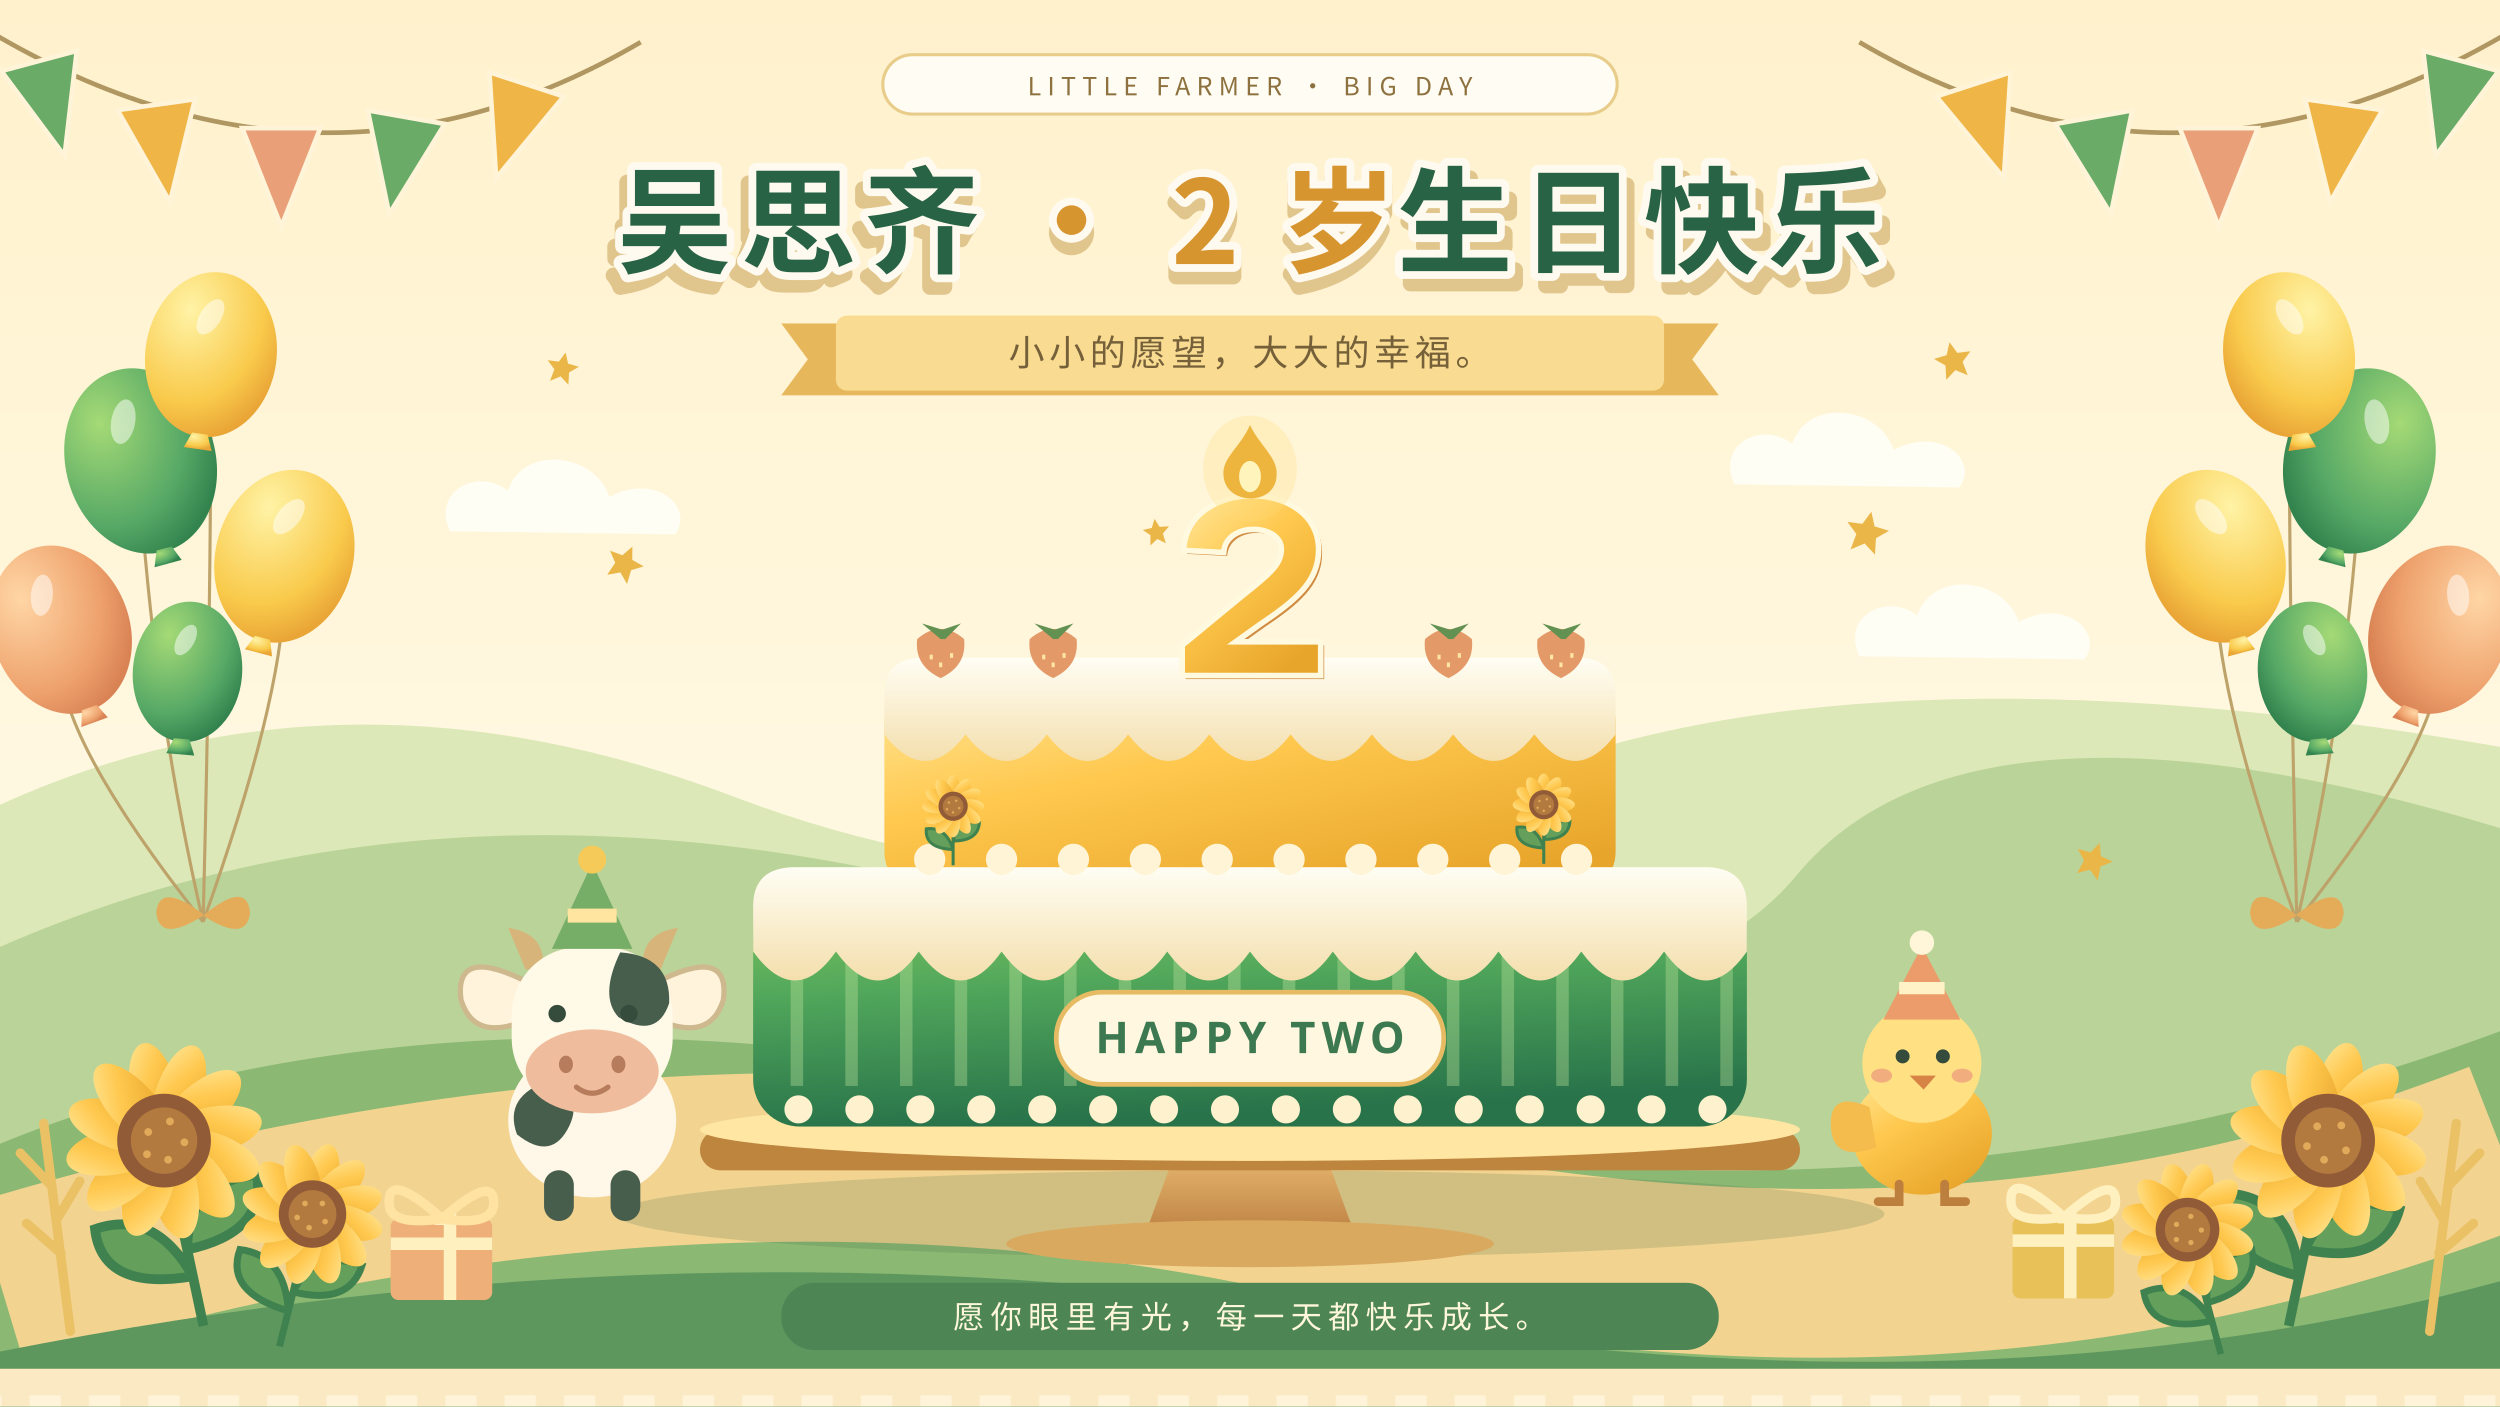
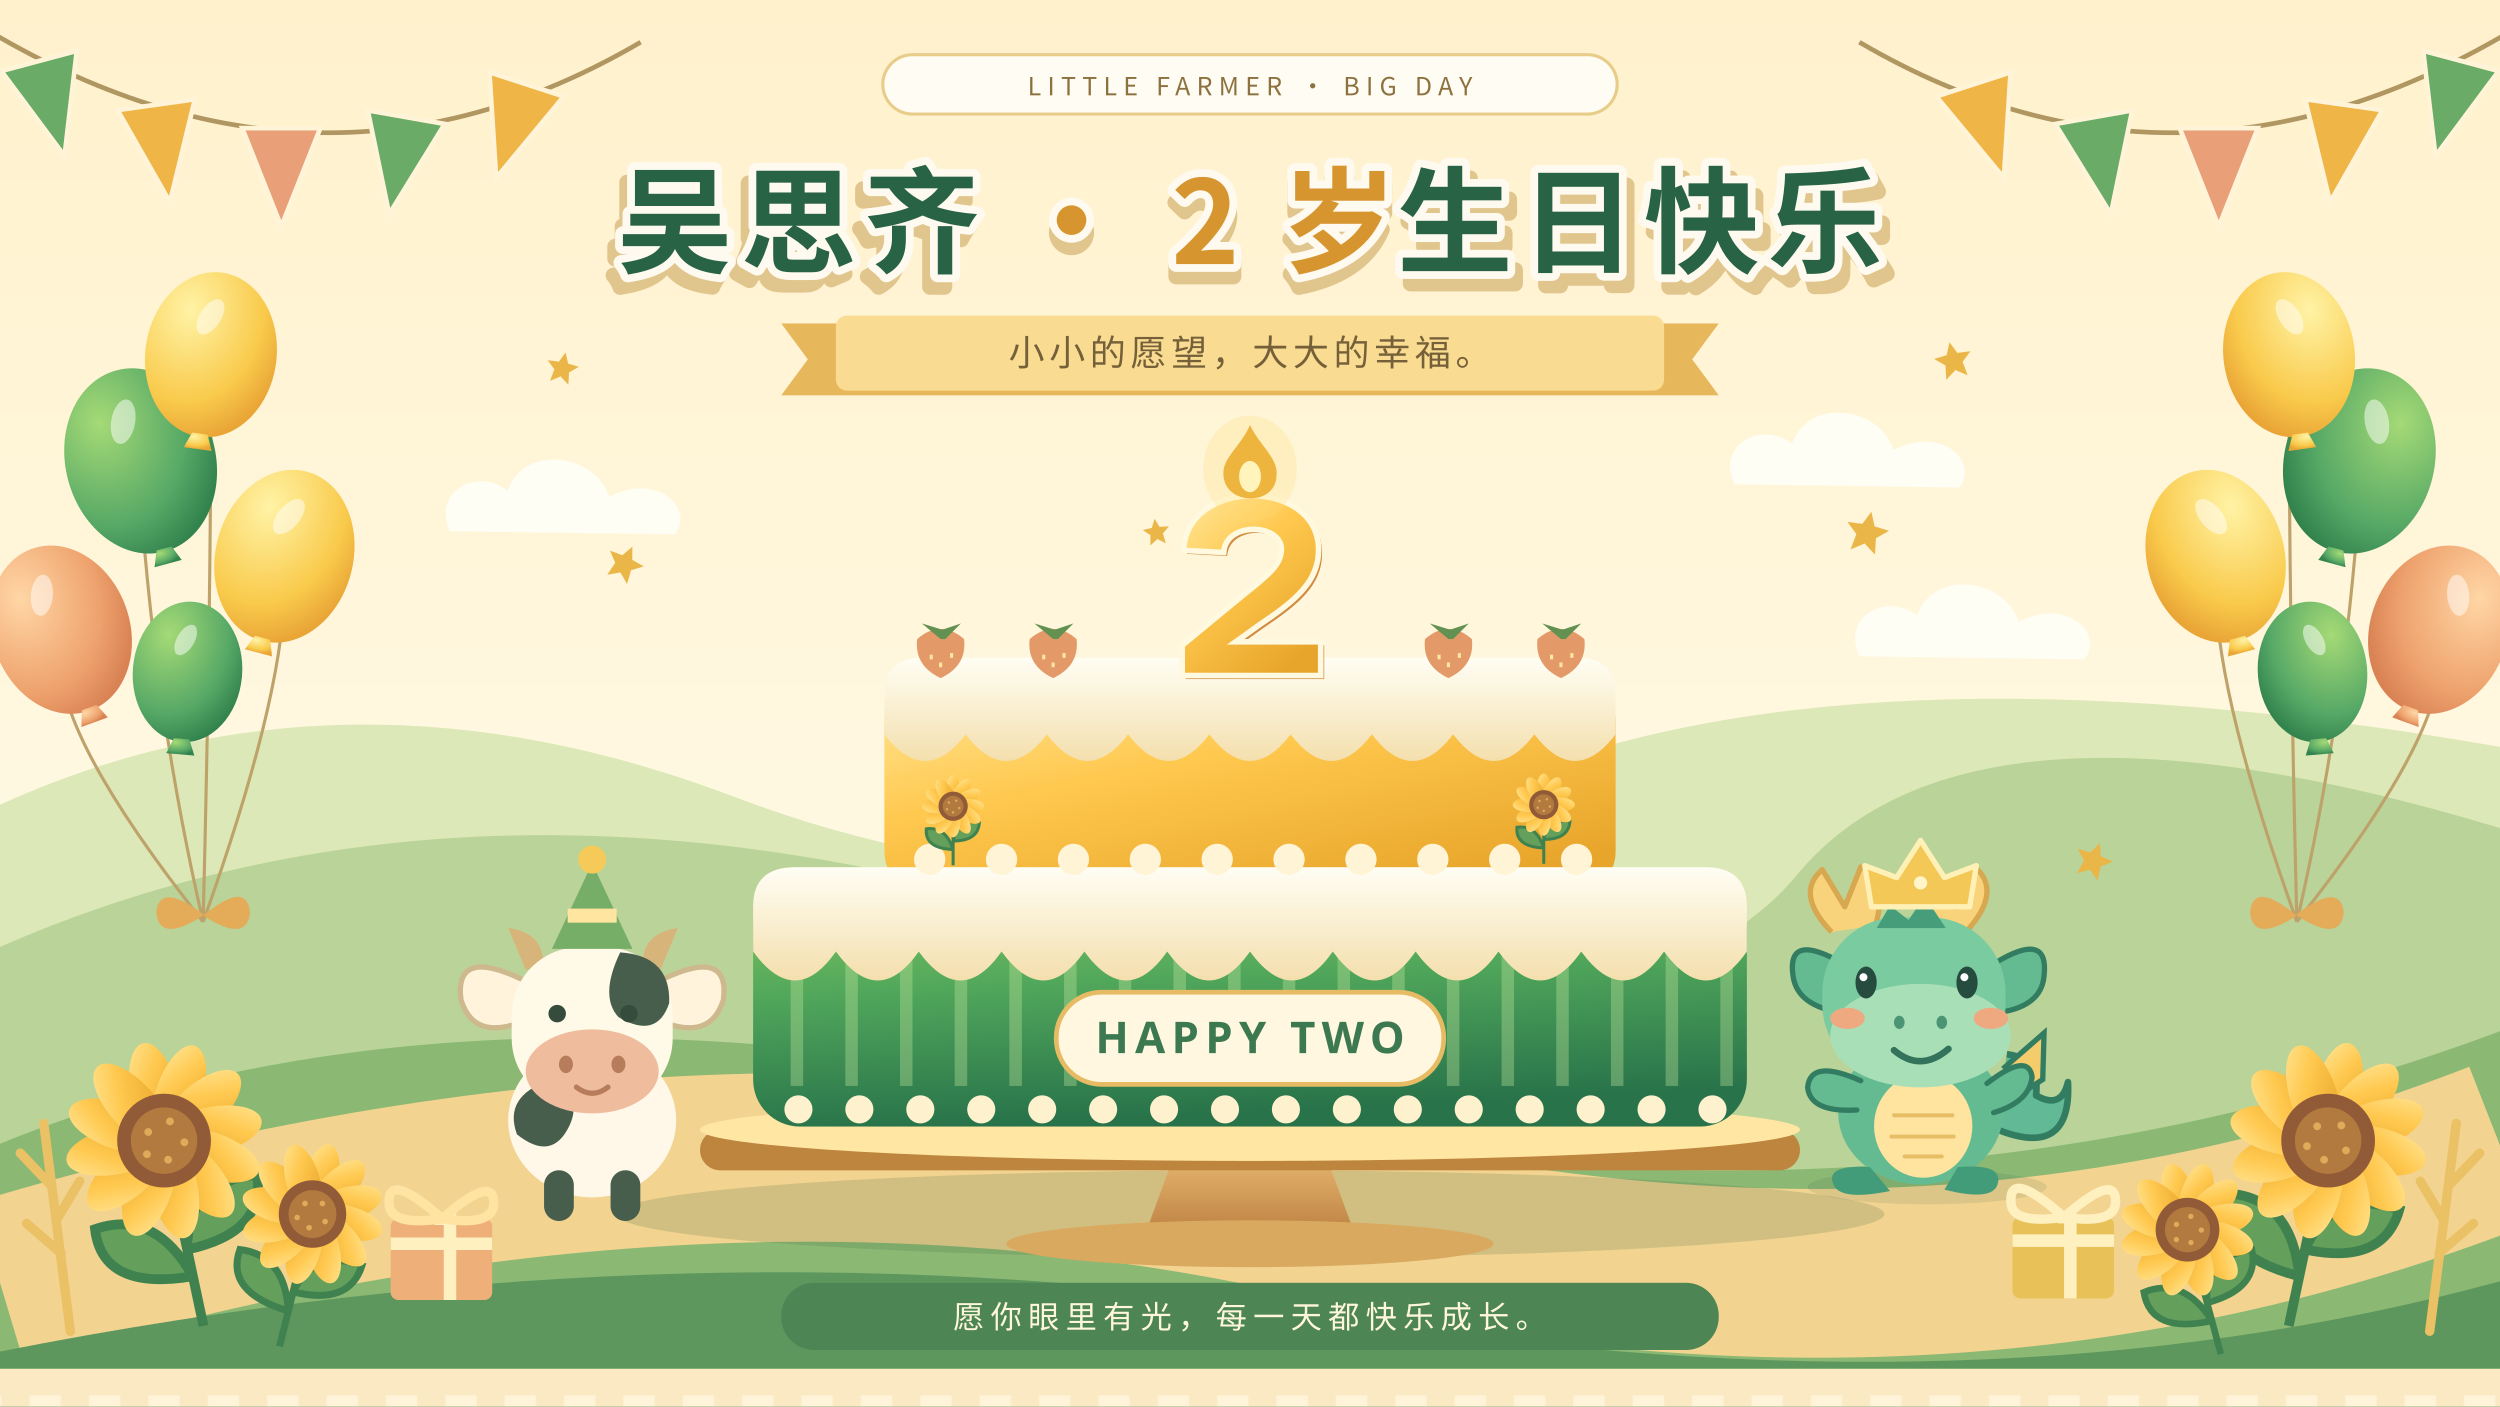
<svg xmlns="http://www.w3.org/2000/svg" id="cake-scene" width="3840" height="2160" viewBox="0 0 1600 900" role="img" aria-label="吴思齐两岁生日背景">
  <defs>
+     <g id="cake-dragon" transform="translate(-150 -170)">
+       <ellipse cx="154" cy="272" rx="90" ry="13" fill="#285c48" opacity=".12" />
+       <path d="M205 228q58 24 55-35-5 21-24 10 3-28-22-31" fill="#62b995" stroke="#327d62" stroke-width="5" stroke-linejoin="round" />
+       <path d="M211 183l31-27-1 35-20 13" fill="#f4cc6b" stroke="#327d62" stroke-width="4" />
+       <ellipse cx="149" cy="216" rx="62" ry="54" fill="#65bb91" />
+       <ellipse cx="151" cy="226" rx="37" ry="39" fill="#ffe4a0" />
+       <path d="M129 218h44m-46 16h47m-37 15h28" stroke="#e7bd65" stroke-width="3" stroke-linecap="round" />
+       <path d="M111 257q-33-2-28 12 4 14 43 6m51-18q35-3 30 13-4 13-40 4" fill="#439c79" />
+       <path d="M104 192q-38-17-40 5 2 19 37 17m98-20q31-24 34-5-2 19-29 27" fill="#65bb91" stroke="#327d62" stroke-width="4" stroke-linecap="round" />
+       <path d="M91 104q-43-25-38 9 3 23 38 28m113-37q42-26 38 9-2 24-37 28" fill="#65bb91" stroke="#327d62" stroke-width="4" />
+       <path d="M82 80Q54 51 75 33l17 28 12-30q21 11 11 44m69 4q26-29 7-47l-16 29-13-28q-20 10-10 43" fill="#f8d37b" stroke="#d7a850" stroke-width="4" stroke-linejoin="round" />
+       <rect x="75" y="69" width="138" height="122" rx="57" fill="#7acba0" />
+       <path d="M116 77l10-17 14 11 12-18 16 24" fill="#459d79" />
+       <ellipse cx="149" cy="158" rx="68" ry="39" fill="#a9dfb7" />
+       <ellipse cx="108" cy="118" rx="8" ry="12" fill="#264c40" />
+       <ellipse cx="184" cy="118" rx="8" ry="12" fill="#264c40" />
+       <circle cx="106" cy="114" r="3" fill="#fff" />
+       <circle cx="182" cy="114" r="3" fill="#fff" />
+       <ellipse cx="94" cy="145" rx="13" ry="8" fill="#efa981" />
+       <ellipse cx="202" cy="145" rx="13" ry="8" fill="#efa981" />
+       <ellipse cx="133" cy="148" rx="4" ry="5" fill="#4b9474" />
+       <ellipse cx="165" cy="148" rx="4" ry="5" fill="#4b9474" />
+       <path d="M129 169q20 17 41-1" fill="none" stroke="#33735b" stroke-width="5" stroke-linecap="round" />
+       <path d="M112 61l-5-31 24 9 18-28 18 28 24-9-5 31Z" fill="#f4c857" stroke="#fff1b6" stroke-width="4" stroke-linejoin="round" />
+       <circle cx="149" cy="43" r="5" fill="#fff5c9" />
+     </g>
    <linearGradient id="cake-sky" x2="0" y2="1">
      <stop stop-color="#fff1cc" />
      <stop offset="1" stop-color="#fffdf0" />
    </linearGradient>
    <linearGradient id="cake-green" x2=".2" y2="1">
      <stop stop-color="#89ca60" />
      <stop offset=".45" stop-color="#51a75b" />
      <stop offset="1" stop-color="#28734a" />
    </linearGradient>
    <linearGradient id="cake-gold" x2=".7" y2="1">
      <stop stop-color="#ffe89b" />
      <stop offset=".45" stop-color="#ffc84e" />
      <stop offset="1" stop-color="#e8a52b" />
    </linearGradient>
    <linearGradient id="cake-glass" x2="1" y2="1">
      <stop stop-color="#edf8de" />
      <stop offset="1" stop-color="#b0d9bb" />
    </linearGradient>
    <linearGradient id="cake-wood" x2="0" y2="1">
      <stop stop-color="#e7b870" />
      <stop offset="1" stop-color="#b97b3e" />
    </linearGradient>
    <linearGradient id="cake-cream" x2="0" y2="1">
      <stop stop-color="#fffef4" />
      <stop offset="1" stop-color="#f4dfad" />
    </linearGradient>
    <radialGradient id="cake-balloon-g" cx=".3" cy=".25" r=".8">
      <stop stop-color="#a5da76" />
      <stop offset=".7" stop-color="#56a866" />
      <stop offset="1" stop-color="#33834e" />
    </radialGradient>
    <radialGradient id="cake-balloon-y" cx=".3" cy=".25" r=".8">
      <stop stop-color="#fff3a6" />
      <stop offset=".7" stop-color="#f9ca4b" />
      <stop offset="1" stop-color="#e9a536" />
    </radialGradient>
    <radialGradient id="cake-balloon-o" cx=".3" cy=".25" r=".8">
      <stop stop-color="#ffd6a5" />
      <stop offset=".7" stop-color="#eea26d" />
      <stop offset="1" stop-color="#d98254" />
    </radialGradient>
    <pattern id="cake-gingham" width="38" height="38" patternUnits="userSpaceOnUse">
      <rect width="38" height="38" fill="#fff4d9" />
      <path d="M0 10h38M10 0v38" stroke="#eac571" stroke-width="18" opacity=".22" />
    </pattern>
    <g id="cake-star">
      <path d="M0-16 5-5 17-4 8 4 10 17 0 10-10 17-8 4-17-4-5-5Z" fill="#eab648" />
    </g>
    <g id="cake-cloud" fill="#fffef4">
      <path d="M0 38C-12 12 18-3 37 12C47-18 93-12 102 16C132 0 157 23 144 40Z" />
    </g>
    <g id="cake-tire">
      <circle r="70" fill="#283e35" />
      <circle cy="-2" r="61" fill="#405748" />
      <circle r="62" fill="none" stroke="#283e35" stroke-width="11" stroke-dasharray="8 12" />
      <circle cy="-1" r="40" fill="#ffdc79" />
      <circle r="28" fill="#d99d38" />
      <circle cy="-2" r="18" fill="#ffdc79" />
      <circle cy="-2" r="8" fill="#ffedaf" />
      <g fill="#f9e8ac">
        <circle cy="-27" r="4" />
        <circle cy="26" r="4" />
        <circle cx="-26" r="4" />
        <circle cx="26" r="4" />
      </g>
    </g>
    <g id="cake-sunflower">
      <path d="M0 0v97m0-26q-47-2-44-34 32-4 44 34m0-14q41 0 43-30-36-4-43 30" fill="#64a05b" stroke="#3f8250" stroke-width="5" />
      <ellipse cy="-24" rx="12" ry="27" fill="url(#cake-gold)" transform="rotate(0)" />
      <ellipse cy="-24" rx="12" ry="27" fill="url(#cake-gold)" transform="rotate(30)" />
      <ellipse cy="-24" rx="12" ry="27" fill="url(#cake-gold)" transform="rotate(60)" />
      <ellipse cy="-24" rx="12" ry="27" fill="url(#cake-gold)" transform="rotate(90)" />
      <ellipse cy="-24" rx="12" ry="27" fill="url(#cake-gold)" transform="rotate(120)" />
      <ellipse cy="-24" rx="12" ry="27" fill="url(#cake-gold)" transform="rotate(150)" />
      <ellipse cy="-24" rx="12" ry="27" fill="url(#cake-gold)" transform="rotate(180)" />
      <ellipse cy="-24" rx="12" ry="27" fill="url(#cake-gold)" transform="rotate(210)" />
      <ellipse cy="-24" rx="12" ry="27" fill="url(#cake-gold)" transform="rotate(240)" />
      <ellipse cy="-24" rx="12" ry="27" fill="url(#cake-gold)" transform="rotate(270)" />
      <ellipse cy="-24" rx="12" ry="27" fill="url(#cake-gold)" transform="rotate(300)" />
      <ellipse cy="-24" rx="12" ry="27" fill="url(#cake-gold)" transform="rotate(330)" />
      <circle r="24" fill="#925b38" />
      <circle r="17" fill="#b37a40" />
      <g fill="#e0aa5a">
        <circle cx="-7" cy="-6" r="2" />
        <circle cx="5" cy="-9" r="2" />
        <circle cx="10" cy="3" r="2" />
        <circle cy="10" r="2" />
        <circle cx="-10" cy="5" r="2" />
      </g>
    </g>
    <g id="cake-chick">
      <ellipse cy="28" rx="40" ry="35" fill="url(#cake-gold)" />
      <circle cy="-12" r="34" fill="#ffe184" />
      <path d="M-22-37 0-79 22-37Z" fill="#ec9c6a" />
      <path d="M-13-55h26" stroke="#fff2c6" stroke-width="7" />
      <circle cy="-81" r="7" fill="#fff5d9" />
      <path d="M-30 13q-23-10-22 11t26 12" fill="#f3bc4d" />
      <circle cx="-11" cy="-16" r="4" fill="#354b3c" />
      <circle cx="12" cy="-16" r="4" fill="#354b3c" />
      <path d="M-7-5h15L1 3Z" fill="#d78345" />
      <ellipse cx="-23" cy="-5" rx="6" ry="4" fill="#f1ad7d" />
      <ellipse cx="23" cy="-5" rx="6" ry="4" fill="#f1ad7d" />
      <path d="M-13 57v10h-12m38-10v10h12" fill="none" stroke="#bd7f3d" stroke-width="5" stroke-linecap="round" />
    </g>
    <g id="cake-cow">
      <ellipse cy="42" rx="48" ry="44" fill="#fff7e7" />
      <path d="M-24 19q-27 9-19 31 20 16 30-5 8-17-11-26Z" fill="#475e4c" />
      <path d="M-35-36q-44-23-40 9 8 26 41 10m69-19q44-23 40 9-8 26-41 10" fill="#fff3dc" stroke="#ceb88e" stroke-width="3" />
      <path d="M-38-44l-10-24q21 3 20 22m67 2 10-24q-21 3-20 22" fill="#d7b57a" />
      <rect x="-46" y="-57" width="92" height="91" rx="39" fill="#fff9e8" />
      <path d="M16-54q29 2 28 29-7 21-29 8-11-12 1-37Z" fill="#475e4c" />
      <circle cx="-20" cy="-19" r="5" fill="#354b3c" />
      <circle cx="21" cy="-19" r="5" fill="#354b3c" />
      <ellipse cy="14" rx="38" ry="24" fill="#efbd9e" />
      <ellipse cx="-15" cy="10" rx="4" ry="5" fill="#b77c5b" />
      <ellipse cx="15" cy="10" rx="4" ry="5" fill="#b77c5b" />
      <path d="M-9 23q9 7 18 0" stroke="#b77c5b" stroke-width="3" fill="none" stroke-linecap="round" />
      <path d="M-23-56 0-105 23-56Z" fill="#76ad67" />
      <path d="M-14-75h28" stroke="#ffe5a0" stroke-width="8" />
      <circle cy="-107" r="8" fill="#f5ca58" />
      <path d="M-19 79v12m38-12v12" stroke="#475e4c" stroke-width="17" stroke-linecap="round" />
    </g>
  </defs>
  <path d="M0 0H1600V900H0Z" fill="url(#cake-sky)" />
  <path d="M-20 12Q200 150 410 27M1190 27Q1400 150 1620 12" fill="none" stroke="#b09660" stroke-width="3" />
  <path d="M-25 0h50L0 63Z" fill="#6aab68" stroke="#fff4d8" stroke-width="3" transform="translate(25 39) rotate(-15)" />
  <path d="M-25 0h50L0 63Z" fill="#6aab68" stroke="#fff4d8" stroke-width="3" transform="translate(1575 39) rotate(15)" />
  <path d="M-25 0h50L0 63Z" fill="#efb547" stroke="#fff4d8" stroke-width="3" transform="translate(100 67) rotate(-8)" />
  <path d="M-25 0h50L0 63Z" fill="#efb547" stroke="#fff4d8" stroke-width="3" transform="translate(1500 67) rotate(8)" />
  <path d="M-25 0h50L0 63Z" fill="#e9a078" stroke="#fff4d8" stroke-width="3" transform="translate(180 82) rotate(0)" />
  <path d="M-25 0h50L0 63Z" fill="#e9a078" stroke="#fff4d8" stroke-width="3" transform="translate(1420 82) rotate(0)" />
  <path d="M-25 0h50L0 63Z" fill="#6aab68" stroke="#fff4d8" stroke-width="3" transform="translate(260 75) rotate(10)" />
  <path d="M-25 0h50L0 63Z" fill="#6aab68" stroke="#fff4d8" stroke-width="3" transform="translate(1340 75) rotate(-10)" />
  <path d="M-25 0h50L0 63Z" fill="#efb547" stroke="#fff4d8" stroke-width="3" transform="translate(337 54) rotate(18)" />
  <path d="M-25 0h50L0 63Z" fill="#efb547" stroke="#fff4d8" stroke-width="3" transform="translate(1263 54) rotate(-18)" />
  <g class="cloud">
    <use href="#cake-cloud" x="288" y="302" />
    <use href="#cake-cloud" x="1190" y="382" />
  </g>
  <g class="cloud two">
    <use href="#cake-cloud" x="1110" y="272" />
  </g>
  <path d="M0 515Q220 415 470 510T950 505T1600 478V900H0Z" fill="#dce8b7" />
  <path d="M0 606Q300 475 670 584T1150 560T1600 530V900H0Z" fill="#bad398" />
  <path d="M0 732Q300 609 750 709T1600 660V900H0Z" fill="#8bb873" />
  <path d="M0 821Q450 686 850 778T1600 733" stroke="#f2d390" stroke-width="108" fill="none" />
  <path d="M0 865Q450 776 860 843T1600 820V900H0Z" fill="#5d975e" />
  <path d="M0 876H1600V900H0Z" fill="url(#cake-gingham)" />
  <g transform="translate(130 230) scale(1 1)">
    <g class="party-balloons">
      <g stroke="#bda26a" stroke-width="2" fill="none">
        <path d="M0 360Q-30 230-40 90M0 360Q50 220 52 150M0 360Q-95 240-91 190M0 360Q5 160 5 15" />
      </g>
      <g transform="translate(-40 65) rotate(-15)">
        <ellipse rx="48" ry="60" fill="url(#cake-balloon-g)" />
        <path d="M-5 58l-4 10h18l-4-10" fill="url(#cake-balloon-g)" />
        <ellipse cx="-15.36" cy="-22.8" rx="7.68" ry="14.4" fill="#fff" opacity=".5" transform="rotate(25)" />
      </g>
      <g transform="translate(52 126) rotate(15)">
        <ellipse rx="44" ry="56" fill="url(#cake-balloon-y)" />
        <path d="M-5 54l-4 10h18l-4-10" fill="url(#cake-balloon-y)" />
        <ellipse cx="-14.08" cy="-21.28" rx="7.04" ry="13.44" fill="#fff" opacity=".5" transform="rotate(25)" />
      </g>
      <g transform="translate(-91 173) rotate(-20)">
        <ellipse rx="44" ry="55" fill="url(#cake-balloon-o)" />
        <path d="M-5 53l-4 10h18l-4-10" fill="url(#cake-balloon-o)" />
        <ellipse cx="-14.08" cy="-20.9" rx="7.04" ry="13.2" fill="#fff" opacity=".5" transform="rotate(25)" />
      </g>
      <g transform="translate(5 -3) rotate(8)">
        <ellipse rx="42" ry="53" fill="url(#cake-balloon-y)" />
        <path d="M-5 51l-4 10h18l-4-10" fill="url(#cake-balloon-y)" />
        <ellipse cx="-13.44" cy="-20.14" rx="6.72" ry="12.72" fill="#fff" opacity=".5" transform="rotate(25)" />
      </g>
      <g transform="translate(-10 200) rotate(5)">
        <ellipse rx="35" ry="45" fill="url(#cake-balloon-g)" />
        <path d="M-5 43l-4 10h18l-4-10" fill="url(#cake-balloon-g)" />
        <ellipse cx="-11.2" cy="-17.1" rx="5.6" ry="10.8" fill="#fff" opacity=".5" transform="rotate(25)" />
      </g>
      <path d="M0 355q-28-21-30-1 2 20 30 2 28-23 30-2-2 20-30 2" fill="#e4ab59" />
    </g>
  </g>
  <g transform="translate(1470 230) scale(-1 1)">
    <g class="party-balloons">
      <g stroke="#bda26a" stroke-width="2" fill="none">
        <path d="M0 360Q-30 230-40 90M0 360Q50 220 52 150M0 360Q-95 240-91 190M0 360Q5 160 5 15" />
      </g>
      <g transform="translate(-40 65) rotate(-15)">
        <ellipse rx="48" ry="60" fill="url(#cake-balloon-g)" />
        <path d="M-5 58l-4 10h18l-4-10" fill="url(#cake-balloon-g)" />
        <ellipse cx="-15.36" cy="-22.8" rx="7.68" ry="14.4" fill="#fff" opacity=".5" transform="rotate(25)" />
      </g>
      <g transform="translate(52 126) rotate(15)">
        <ellipse rx="44" ry="56" fill="url(#cake-balloon-y)" />
        <path d="M-5 54l-4 10h18l-4-10" fill="url(#cake-balloon-y)" />
        <ellipse cx="-14.08" cy="-21.28" rx="7.04" ry="13.44" fill="#fff" opacity=".5" transform="rotate(25)" />
      </g>
      <g transform="translate(-91 173) rotate(-20)">
        <ellipse rx="44" ry="55" fill="url(#cake-balloon-o)" />
        <path d="M-5 53l-4 10h18l-4-10" fill="url(#cake-balloon-o)" />
        <ellipse cx="-14.08" cy="-20.9" rx="7.04" ry="13.2" fill="#fff" opacity=".5" transform="rotate(25)" />
      </g>
      <g transform="translate(5 -3) rotate(8)">
        <ellipse rx="42" ry="53" fill="url(#cake-balloon-y)" />
        <path d="M-5 51l-4 10h18l-4-10" fill="url(#cake-balloon-y)" />
        <ellipse cx="-13.44" cy="-20.14" rx="6.72" ry="12.72" fill="#fff" opacity=".5" transform="rotate(25)" />
      </g>
      <g transform="translate(-10 200) rotate(5)">
        <ellipse rx="35" ry="45" fill="url(#cake-balloon-g)" />
        <path d="M-5 43l-4 10h18l-4-10" fill="url(#cake-balloon-g)" />
        <ellipse cx="-11.2" cy="-17.1" rx="5.6" ry="10.8" fill="#fff" opacity=".5" transform="rotate(25)" />
      </g>
      <path d="M0 355q-28-21-30-1 2 20 30 2 28-23 30-2-2 20-30 2" fill="#e4ab59" />
    </g>
  </g>
  <use href="#cake-star" transform="translate(360 235) scale(0.6) rotate(12)" />
  <use href="#cake-star" transform="translate(1250 230) scale(0.7) rotate(-12)" />
  <use href="#cake-star" transform="translate(400 360) scale(0.7) rotate(25)" />
  <use href="#cake-star" transform="translate(1195 340) scale(0.8) rotate(12)" />
  <use href="#cake-star" transform="translate(740 340) scale(0.5) rotate(-8)" />
  <use href="#cake-star" transform="translate(1340 550) scale(0.7) rotate(20)" />
  <ellipse cx="800" cy="777" rx="406" ry="28" fill="#456f46" opacity=".2" />
  <path d="M752 738h96l21 57H731Z" fill="url(#cake-wood)" />
  <ellipse cx="800" cy="796" rx="156" ry="15" fill="#d9a95f" />
  <rect x="448" y="723" width="704" height="26" rx="13" fill="#bd853e" />
  <ellipse cx="800" cy="723" rx="352" ry="20" fill="#ffe6a3" />
  <rect x="482" y="565" width="636" height="156" rx="30" fill="url(#cake-green)" />
  <path d="M510 609v86" stroke="#c7e7a0" stroke-width="8" opacity=".35" />
  <path d="M545 609v86" stroke="#c7e7a0" stroke-width="8" opacity=".35" />
  <path d="M580 609v86" stroke="#c7e7a0" stroke-width="8" opacity=".35" />
  <path d="M615 609v86" stroke="#c7e7a0" stroke-width="8" opacity=".35" />
  <path d="M650 609v86" stroke="#c7e7a0" stroke-width="8" opacity=".35" />
  <path d="M685 609v86" stroke="#c7e7a0" stroke-width="8" opacity=".35" />
  <path d="M720 609v86" stroke="#c7e7a0" stroke-width="8" opacity=".35" />
  <path d="M755 609v86" stroke="#c7e7a0" stroke-width="8" opacity=".35" />
  <path d="M790 609v86" stroke="#c7e7a0" stroke-width="8" opacity=".35" />
  <path d="M825 609v86" stroke="#c7e7a0" stroke-width="8" opacity=".35" />
  <path d="M860 609v86" stroke="#c7e7a0" stroke-width="8" opacity=".35" />
  <path d="M895 609v86" stroke="#c7e7a0" stroke-width="8" opacity=".35" />
  <path d="M930 609v86" stroke="#c7e7a0" stroke-width="8" opacity=".35" />
  <path d="M965 609v86" stroke="#c7e7a0" stroke-width="8" opacity=".35" />
  <path d="M1000 609v86" stroke="#c7e7a0" stroke-width="8" opacity=".35" />
  <path d="M1035 609v86" stroke="#c7e7a0" stroke-width="8" opacity=".35" />
  <path d="M1070 609v86" stroke="#c7e7a0" stroke-width="8" opacity=".35" />
  <path d="M1105 609v86" stroke="#c7e7a0" stroke-width="8" opacity=".35" />
  <rect x="566" y="434" width="468" height="139" rx="28" fill="url(#cake-gold)" />
  <path d="M566 470v-25q0-24 24-24h420q24 0 24 24v25q-26 34-52 0-26 34-52 0-26 34-52 0-26 34-52 0-26 34-52 0-26 34-52 0-26 34-52 0-26 34-52 0-26 34-52 0Z" fill="url(#cake-cream)" />
  <path d="M482 609v-29q0-25 27-25h582q27 0 27 25v29q-26 37-53 0-26 37-53 0-26 37-53 0-26 37-53 0-26 37-53 0-26 37-53 0-26 37-53 0-26 37-53 0-26 37-53 0-26 37-53 0-26 37-53 0-26 37-53 0Z" fill="url(#cake-cream)" />
  <rect x="676" y="635" width="248" height="59" rx="29" fill="#fff7df" stroke="#e6bb63" stroke-width="3" />
  <text x="800" y="674" text-anchor="middle" font-family="sans-serif" font-size="28" font-weight="bold" letter-spacing="4" fill="#3c7950">HAPPY TWO</text>
  <g transform="translate(357 143) scale(.45)">
    <path d="M890 465C894 361 1082 362 1082 464C1082 510 1048 537 999 570L964 595H1085V643H888V600L973 530C1013 498 1029 485 1029 463C1029 427 950 423 947 468Z" transform="translate(5 5)" fill="#d18b40" />
    <path d="M890 465C894 361 1082 362 1082 464C1082 510 1048 537 999 570L964 595H1085V643H888V600L973 530C1013 498 1029 485 1029 463C1029 427 950 423 947 468Z" fill="url(#cake-gold)" stroke="#fff9df" stroke-width="8" />
  </g>
  <path d="M800 314v-5" stroke="#736143" stroke-width="4" stroke-linecap="round" />
  <g id="flames" transform="translate(0 13)">
    <ellipse cx="800" cy="287" rx="30" ry="34" fill="#ffdc79" opacity=".25" />
    <path d="M800 259c-6 14-18 21-17 32 1 20 34 20 34 0 1-11-11-19-17-32Z" fill="#edb53d" />
    <ellipse cx="800" cy="292" rx="7" ry="10" fill="#fff4bb" />
  </g>
  <circle cx="595" cy="550" r="10" fill="#fff4d6" />
  <circle cx="641" cy="550" r="10" fill="#fff4d6" />
  <circle cx="687" cy="550" r="10" fill="#fff4d6" />
  <circle cx="733" cy="550" r="10" fill="#fff4d6" />
  <circle cx="779" cy="550" r="10" fill="#fff4d6" />
  <circle cx="825" cy="550" r="10" fill="#fff4d6" />
  <circle cx="871" cy="550" r="10" fill="#fff4d6" />
  <circle cx="917" cy="550" r="10" fill="#fff4d6" />
  <circle cx="963" cy="550" r="10" fill="#fff4d6" />
  <circle cx="1009" cy="550" r="10" fill="#fff4d6" />
  <circle cx="511" cy="710" r="9" fill="#fef1cd" />
  <circle cx="550" cy="710" r="9" fill="#fef1cd" />
  <circle cx="589" cy="710" r="9" fill="#fef1cd" />
  <circle cx="628" cy="710" r="9" fill="#fef1cd" />
  <circle cx="667" cy="710" r="9" fill="#fef1cd" />
  <circle cx="706" cy="710" r="9" fill="#fef1cd" />
  <circle cx="745" cy="710" r="9" fill="#fef1cd" />
  <circle cx="784" cy="710" r="9" fill="#fef1cd" />
  <circle cx="823" cy="710" r="9" fill="#fef1cd" />
  <circle cx="862" cy="710" r="9" fill="#fef1cd" />
  <circle cx="901" cy="710" r="9" fill="#fef1cd" />
  <circle cx="940" cy="710" r="9" fill="#fef1cd" />
  <circle cx="979" cy="710" r="9" fill="#fef1cd" />
  <circle cx="1018" cy="710" r="9" fill="#fef1cd" />
  <circle cx="1057" cy="710" r="9" fill="#fef1cd" />
  <circle cx="1096" cy="710" r="9" fill="#fef1cd" />
  <g transform="translate(602 422)">
    <path d="M-15-13q15-13 30 0 2 17-15 25-17-8-15-25Z" fill="#e49a68" />
    <path d="M0-13l-12-10 13 4 12-4-10 10" fill="#639151" />
    <path d="M-6-3v3m13-4v3m-7 3v3" stroke="#ffe6a4" stroke-width="2" />
  </g>
  <g transform="translate(674 422)">
    <path d="M-15-13q15-13 30 0 2 17-15 25-17-8-15-25Z" fill="#e49a68" />
    <path d="M0-13l-12-10 13 4 12-4-10 10" fill="#639151" />
    <path d="M-6-3v3m13-4v3m-7 3v3" stroke="#ffe6a4" stroke-width="2" />
  </g>
  <g transform="translate(927 422)">
    <path d="M-15-13q15-13 30 0 2 17-15 25-17-8-15-25Z" fill="#e49a68" />
    <path d="M0-13l-12-10 13 4 12-4-10 10" fill="#639151" />
    <path d="M-6-3v3m13-4v3m-7 3v3" stroke="#ffe6a4" stroke-width="2" />
  </g>
  <g transform="translate(999 422)">
    <path d="M-15-13q15-13 30 0 2 17-15 25-17-8-15-25Z" fill="#e49a68" />
    <path d="M0-13l-12-10 13 4 12-4-10 10" fill="#639151" />
    <path d="M-6-3v3m13-4v3m-7 3v3" stroke="#ffe6a4" stroke-width="2" />
  </g>
  <g transform="translate(379 670) scale(1.12)">
    <use href="#cake-cow" />
  </g>
-   <g transform="translate(1230 694) scale(1.12)">
-     <use href="#cake-chick" />
+   <g transform="translate(1230 673) scale(.85)">
+     <use href="#cake-dragon" />
  </g>
  <g transform="translate(610 516) scale(.39)">
    <use href="#cake-sunflower" />
  </g>
  <g transform="translate(988 515) scale(.39)">
    <use href="#cake-sunflower" />
  </g>
  <g transform="translate(105 730) rotate(-12) scale(1.25)">
    <use href="#cake-sunflower" />
  </g>
  <g transform="translate(200 777) rotate(14) scale(0.9)">
    <use href="#cake-sunflower" />
  </g>
  <g transform="translate(1490 730) rotate(12) scale(1.25)">
    <use href="#cake-sunflower" />
  </g>
  <g transform="translate(1400 787) rotate(-15) scale(0.85)">
    <use href="#cake-sunflower" />
  </g>
  <g stroke="#eac164" stroke-width="6" fill="none" stroke-linecap="round">
    <path d="M45 852l-17-133m11 83-22-19m19-2 15-25m-19 2-19-20M1555 852l17-133m-11 83 22-19m-19-2-15-25m19 2 19-20" />
  </g>
  <g transform="translate(250 780)">
    <rect width="65" height="52" rx="5" fill="#efaf78" />
    <path d="M28 0h10v52M0 16h65" fill="none" stroke="#fff0c0" stroke-width="8" />
    <path d="M33 0q-35-31-34-10 0 15 34 10 33-29 33-10 0 15-33 10" fill="none" stroke="#ffe3a3" stroke-width="6" />
  </g>
  <g transform="translate(1288 779)">
    <rect width="65" height="52" rx="5" fill="#e8c259" />
    <path d="M29 0h8v52M0 15h65" fill="none" stroke="#fff0c0" stroke-width="8" />
    <path d="M33 0q-35-31-34-10 0 15 34 10 33-29 33-10 0 15-33 10" fill="none" stroke="#fff0c0" stroke-width="6" />
  </g>
  <rect x="500" y="821" width="600" height="43" rx="21" fill="#4d8554" />
  <text x="800" y="850" text-anchor="middle" font-size="20" letter-spacing="4" fill="#fff7db" font-family="PingFang SC, Microsoft YaHei, Noto Sans CJK SC, sans-serif">愿你眼里有光，每一天都快乐成长。</text>
  <g font-family="PingFang SC, Microsoft YaHei, Noto Sans CJK SC, sans-serif" text-anchor="middle">
    <rect x="565" y="35" width="470" height="38" rx="19" fill="#fffdf3" stroke="#e8cc8a" stroke-width="2" />
    <text x="800" y="61" font-size="16" letter-spacing="4" fill="#8d713f">LITTLE FARMER · BIG DAY</text>
    <text x="800" y="177" font-size="74" font-weight="bold" letter-spacing="5" stroke="#e0c58c" stroke-width="10" stroke-linejoin="round" paint-order="stroke" fill="#e0c58c">吴思齐 · 2 岁生日快乐</text>
    <text x="800" y="169" font-size="74" font-weight="bold" letter-spacing="5" stroke="#fffaf0" stroke-width="10" stroke-linejoin="round" paint-order="stroke" fill="#276344">吴思齐 <tspan fill="#d79530">· 2 岁</tspan>生日快乐</text>
    <path d="M500 207h600l-17 23 17 23H500l17-23Z" fill="#e7b75c" />
    <rect x="535" y="202" width="530" height="48" rx="7" fill="#f9dc91" />
    <text id="cake-wish" x="800" y="234" font-size="23" letter-spacing="3" fill="#75603a">小小的愿望，大大的幸福。</text>
  </g>
</svg>
